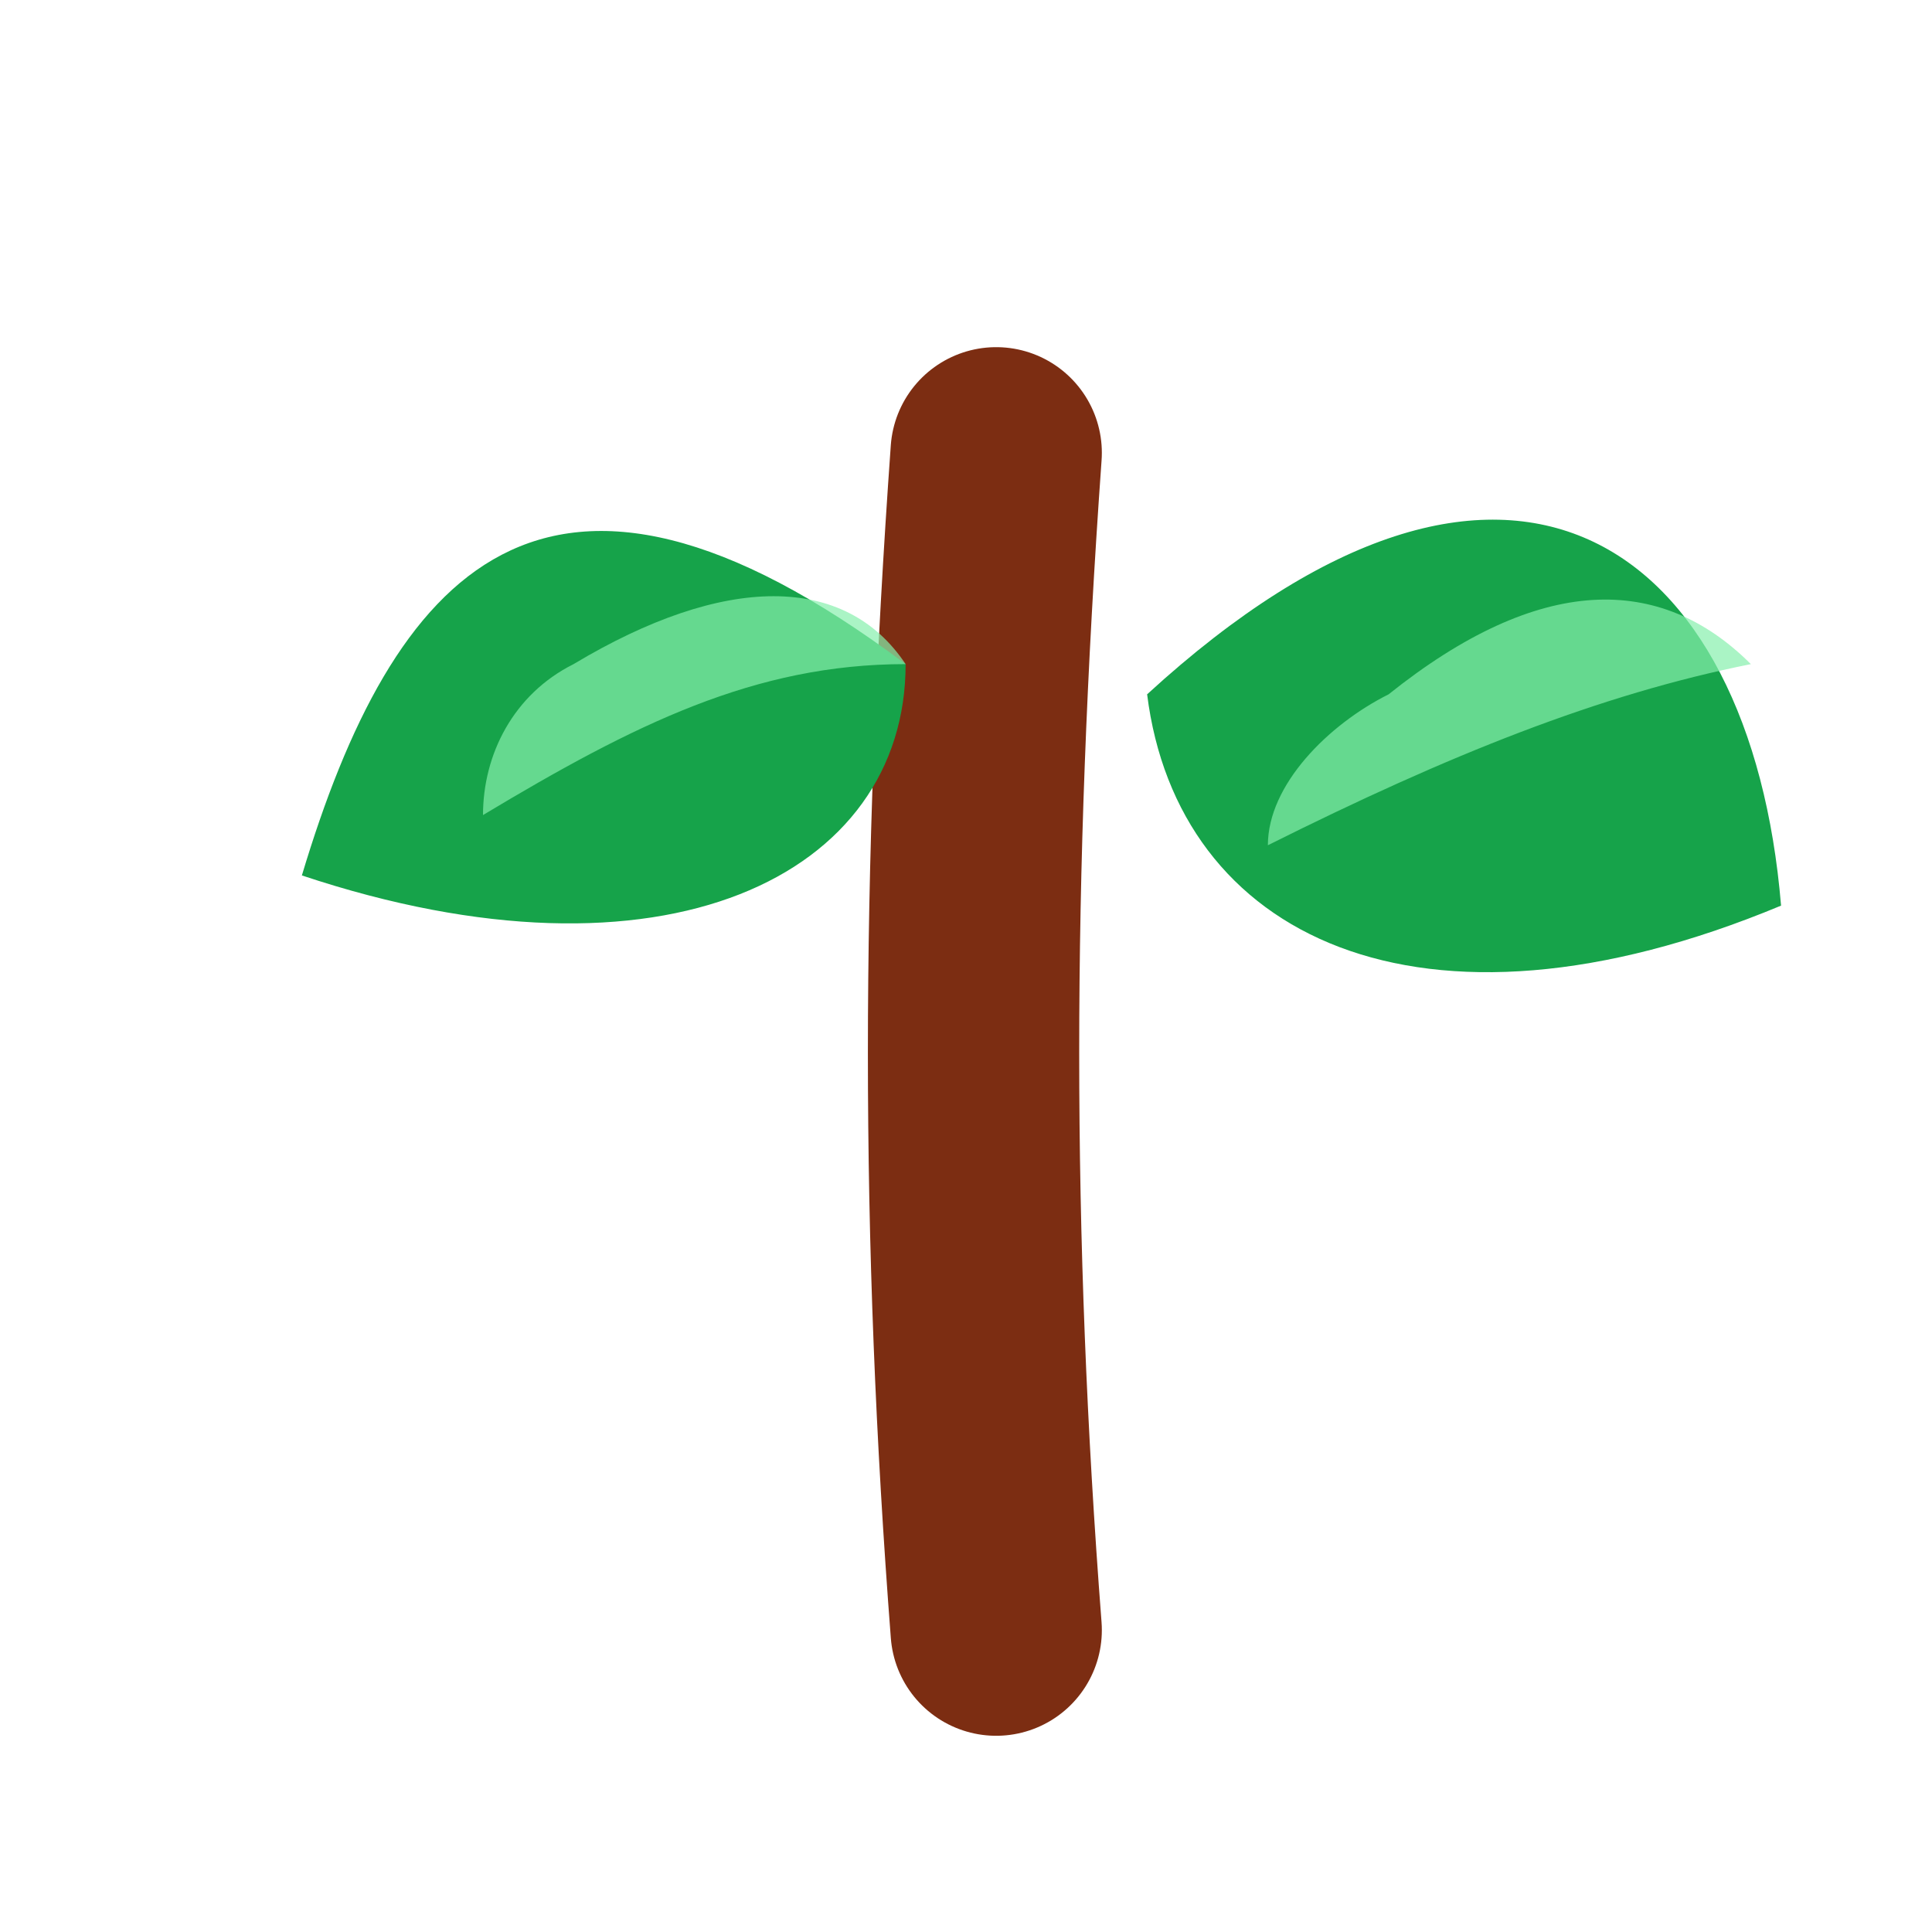
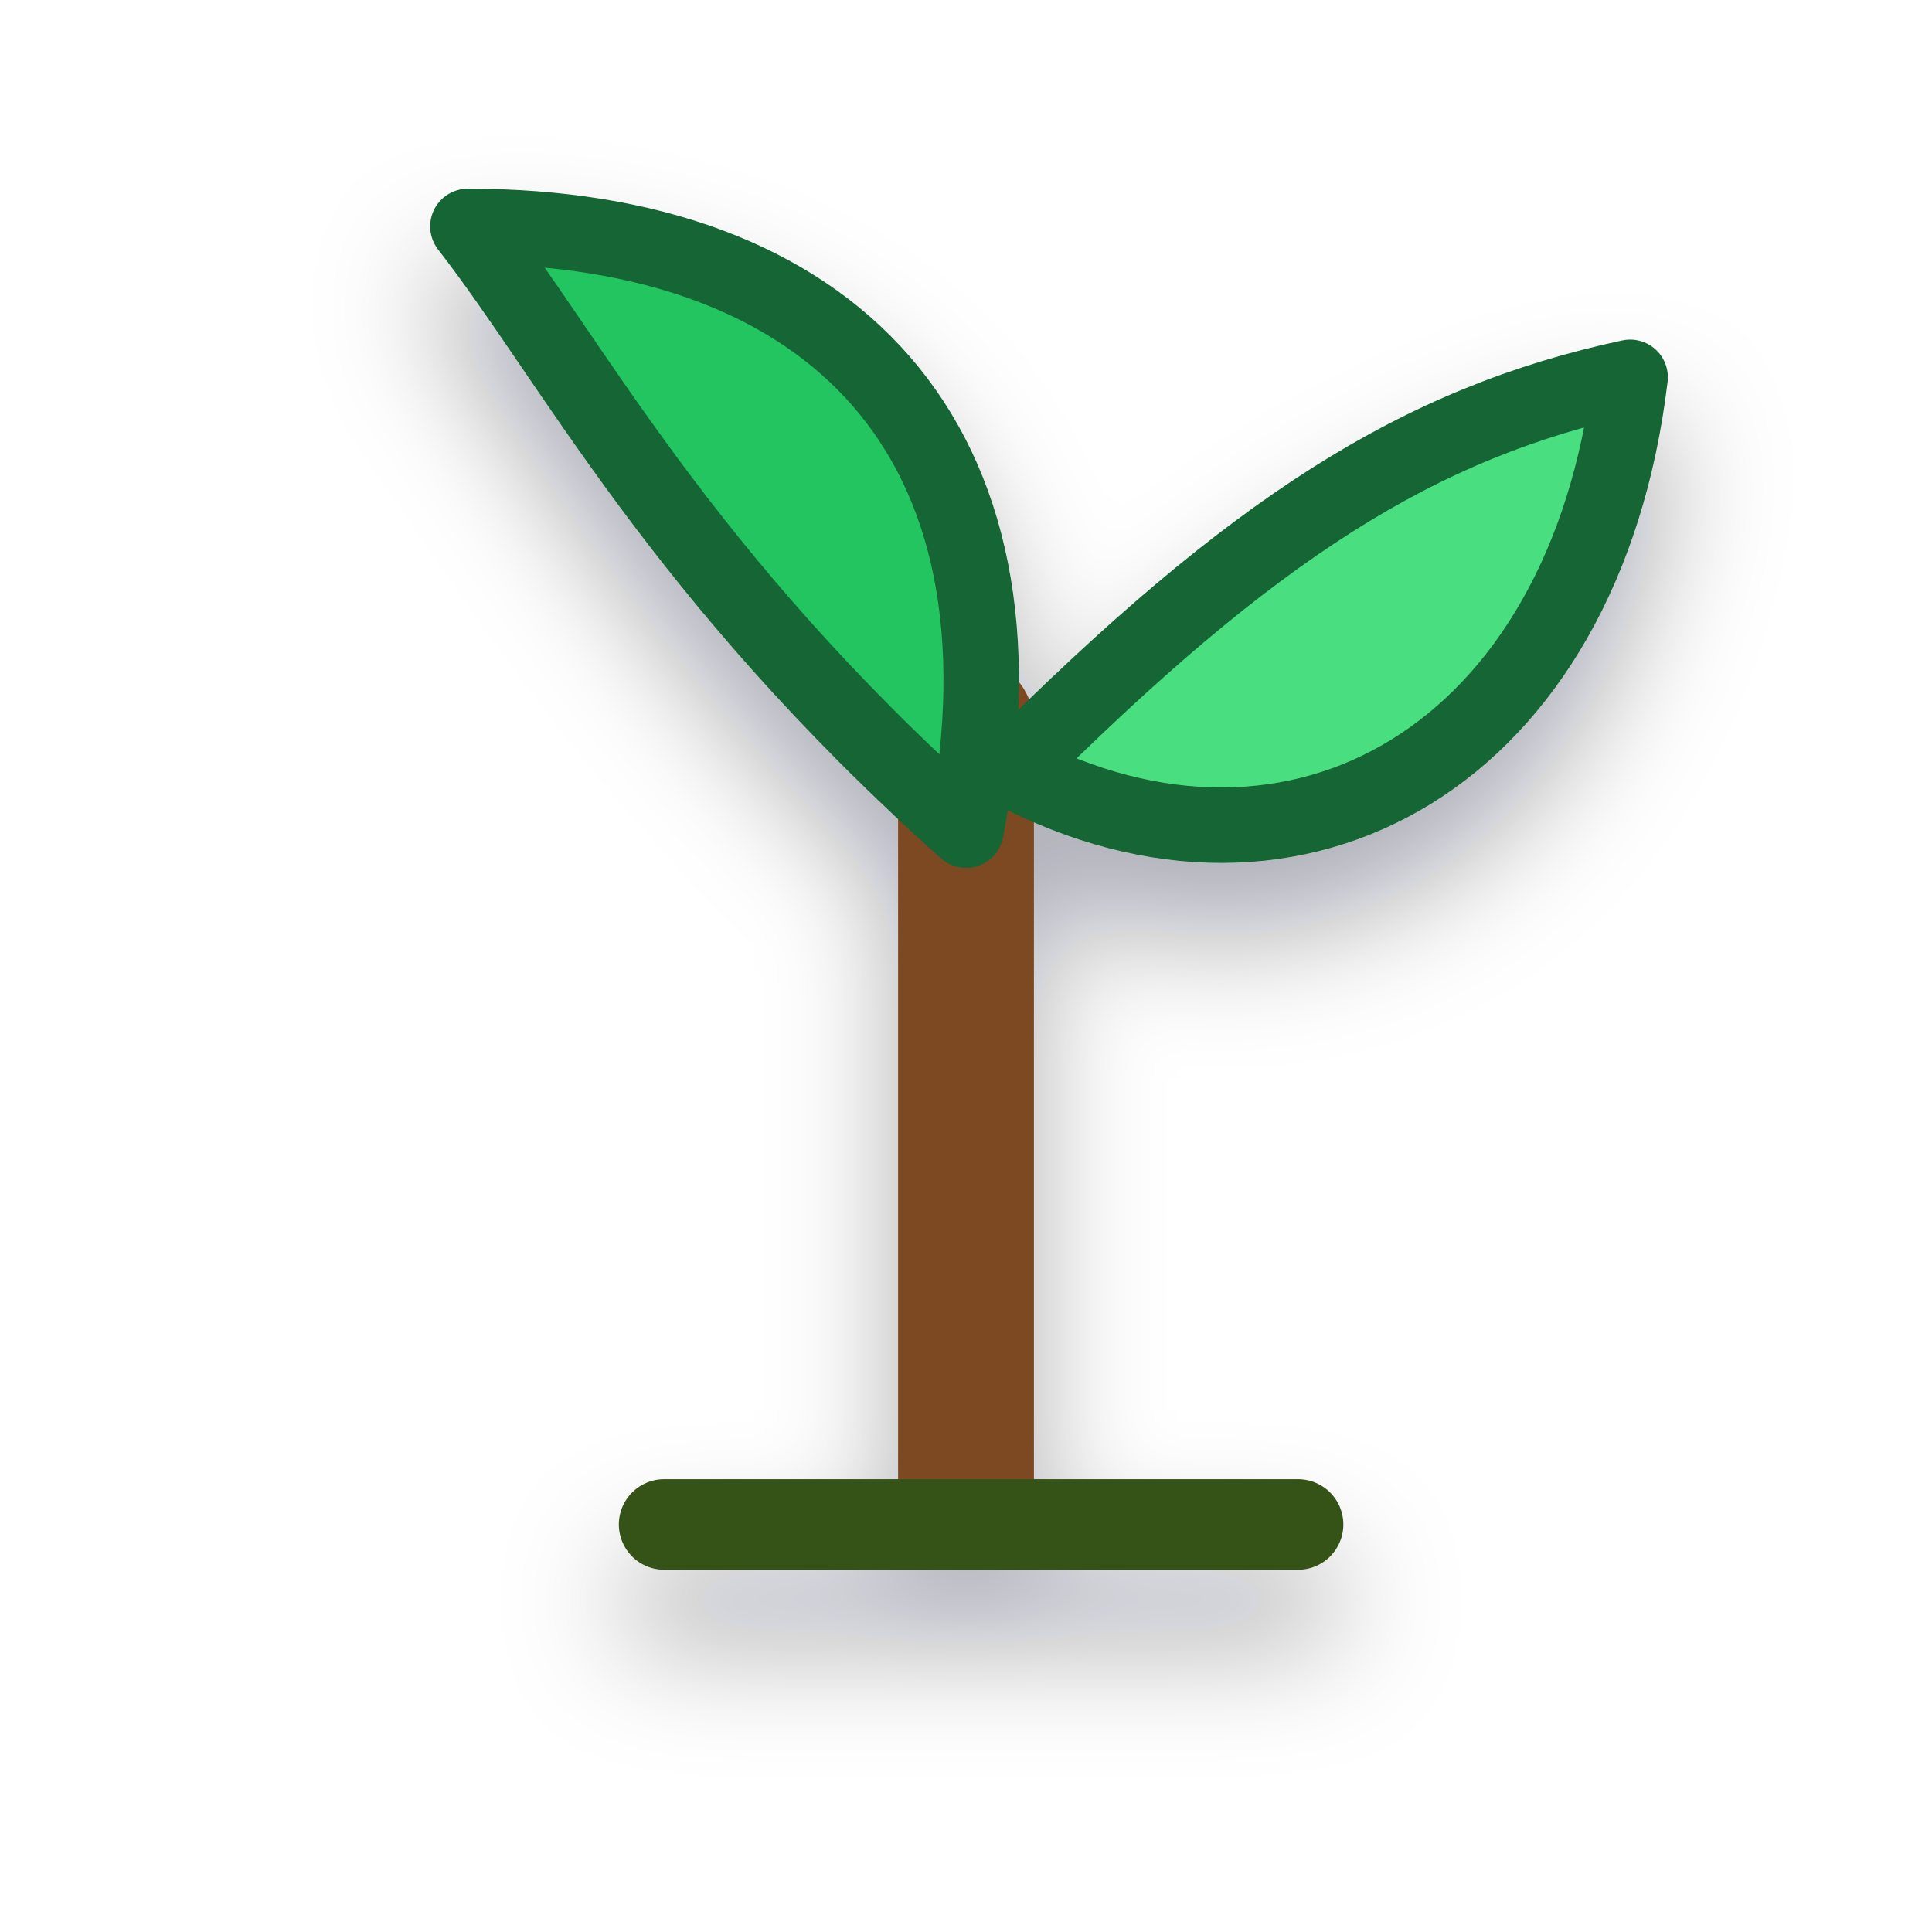
- <svg xmlns="http://www.w3.org/2000/svg" viewBox="0 0 64 64">
-   <path fill="none" stroke="#7c2d12" stroke-linecap="round" stroke-width="7" d="M33 54c-1-13-1-25 0-39" />
-   <path fill="#16a34a" d="M30 22C18 13 13 19 10 29c12 4 20 0 20-7Zm8 1c12-11 20-5 21 7-12 5-20 1-21-7Z" />
-   <path fill="#86efac" d="M19 22c5-3 9-3 11 0-5 0-9 2-14 5 0-2 1-4 3-5Zm27 1c5-4 9-4 12-1-5 1-10 3-16 6 0-2 2-4 4-5Z" opacity=".7" />
+ <svg xmlns="http://www.w3.org/2000/svg" viewBox="0 0 128 128">
+   <defs>
+     <filter id="s" x="-20%" y="-20%" width="140%" height="140%">
+       <feDropShadow dx="0" dy="5" stdDeviation="4" flood-color="#020617" flood-opacity="0.32" />
+     </filter>
+   </defs>
+   <rect width="128" height="128" rx="26" fill="#0f172a" opacity="0" />
+   <g filter="url(#s)" stroke-linecap="round" stroke-linejoin="round">
+     <path d="M64 99 V48" stroke="#7c4a21" stroke-width="9" />
+     <path d="M64 55 C45 38 38 24 31 15 C55 15 69 29 64 55Z" fill="#22c55e" stroke="#166534" stroke-width="5" />
+     <path d="M67 51 C83 35 94 28 108 25 C105 50 86 61 67 51Z" fill="#4ade80" stroke="#166534" stroke-width="5" />
+     <path d="M44 101 H86" stroke="#365314" stroke-width="6" />
+   </g>
</svg>
